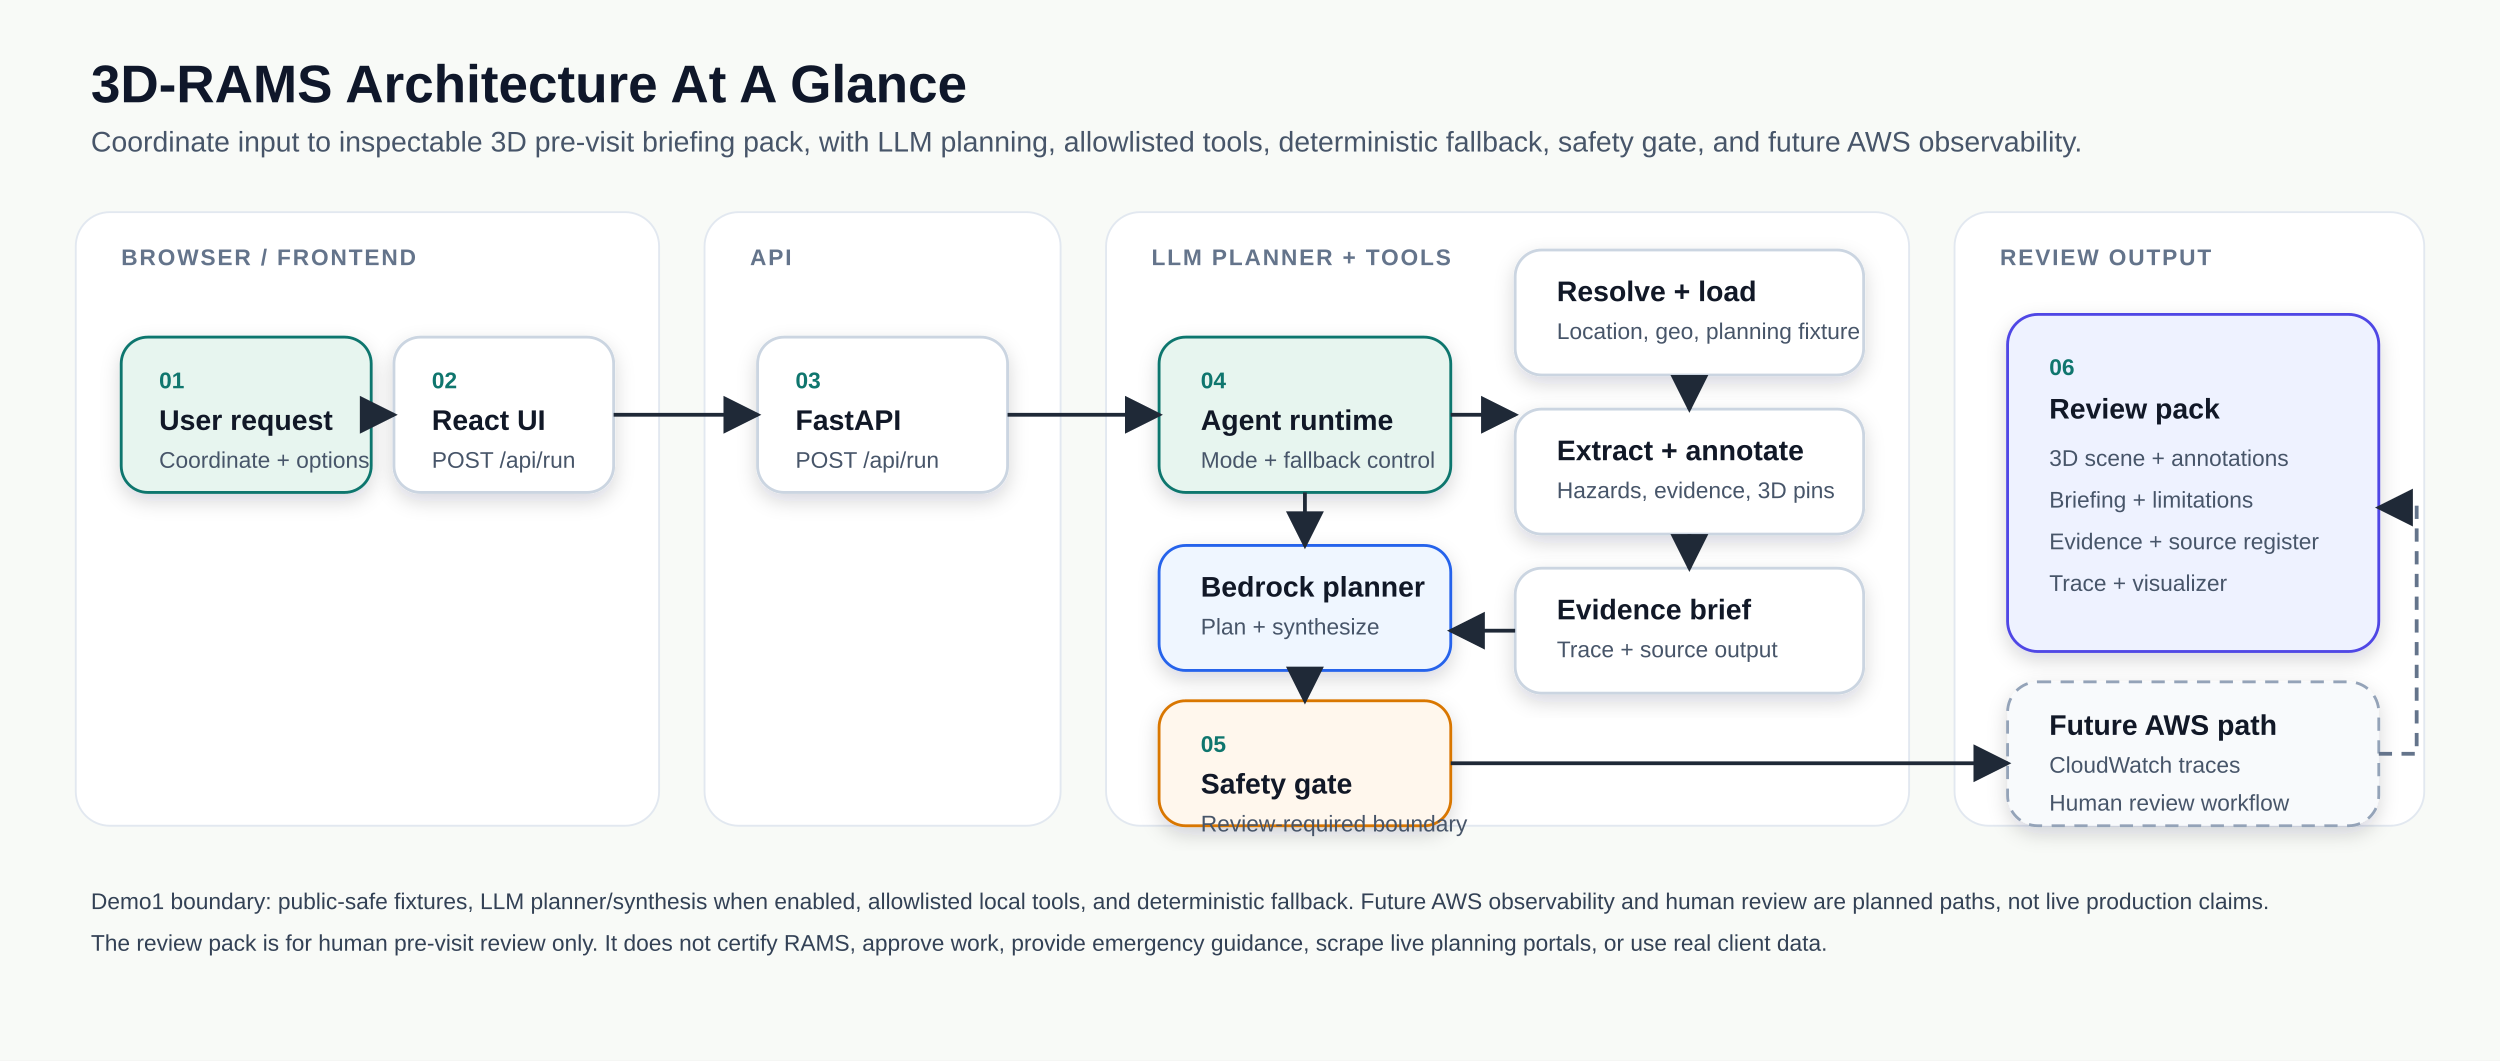
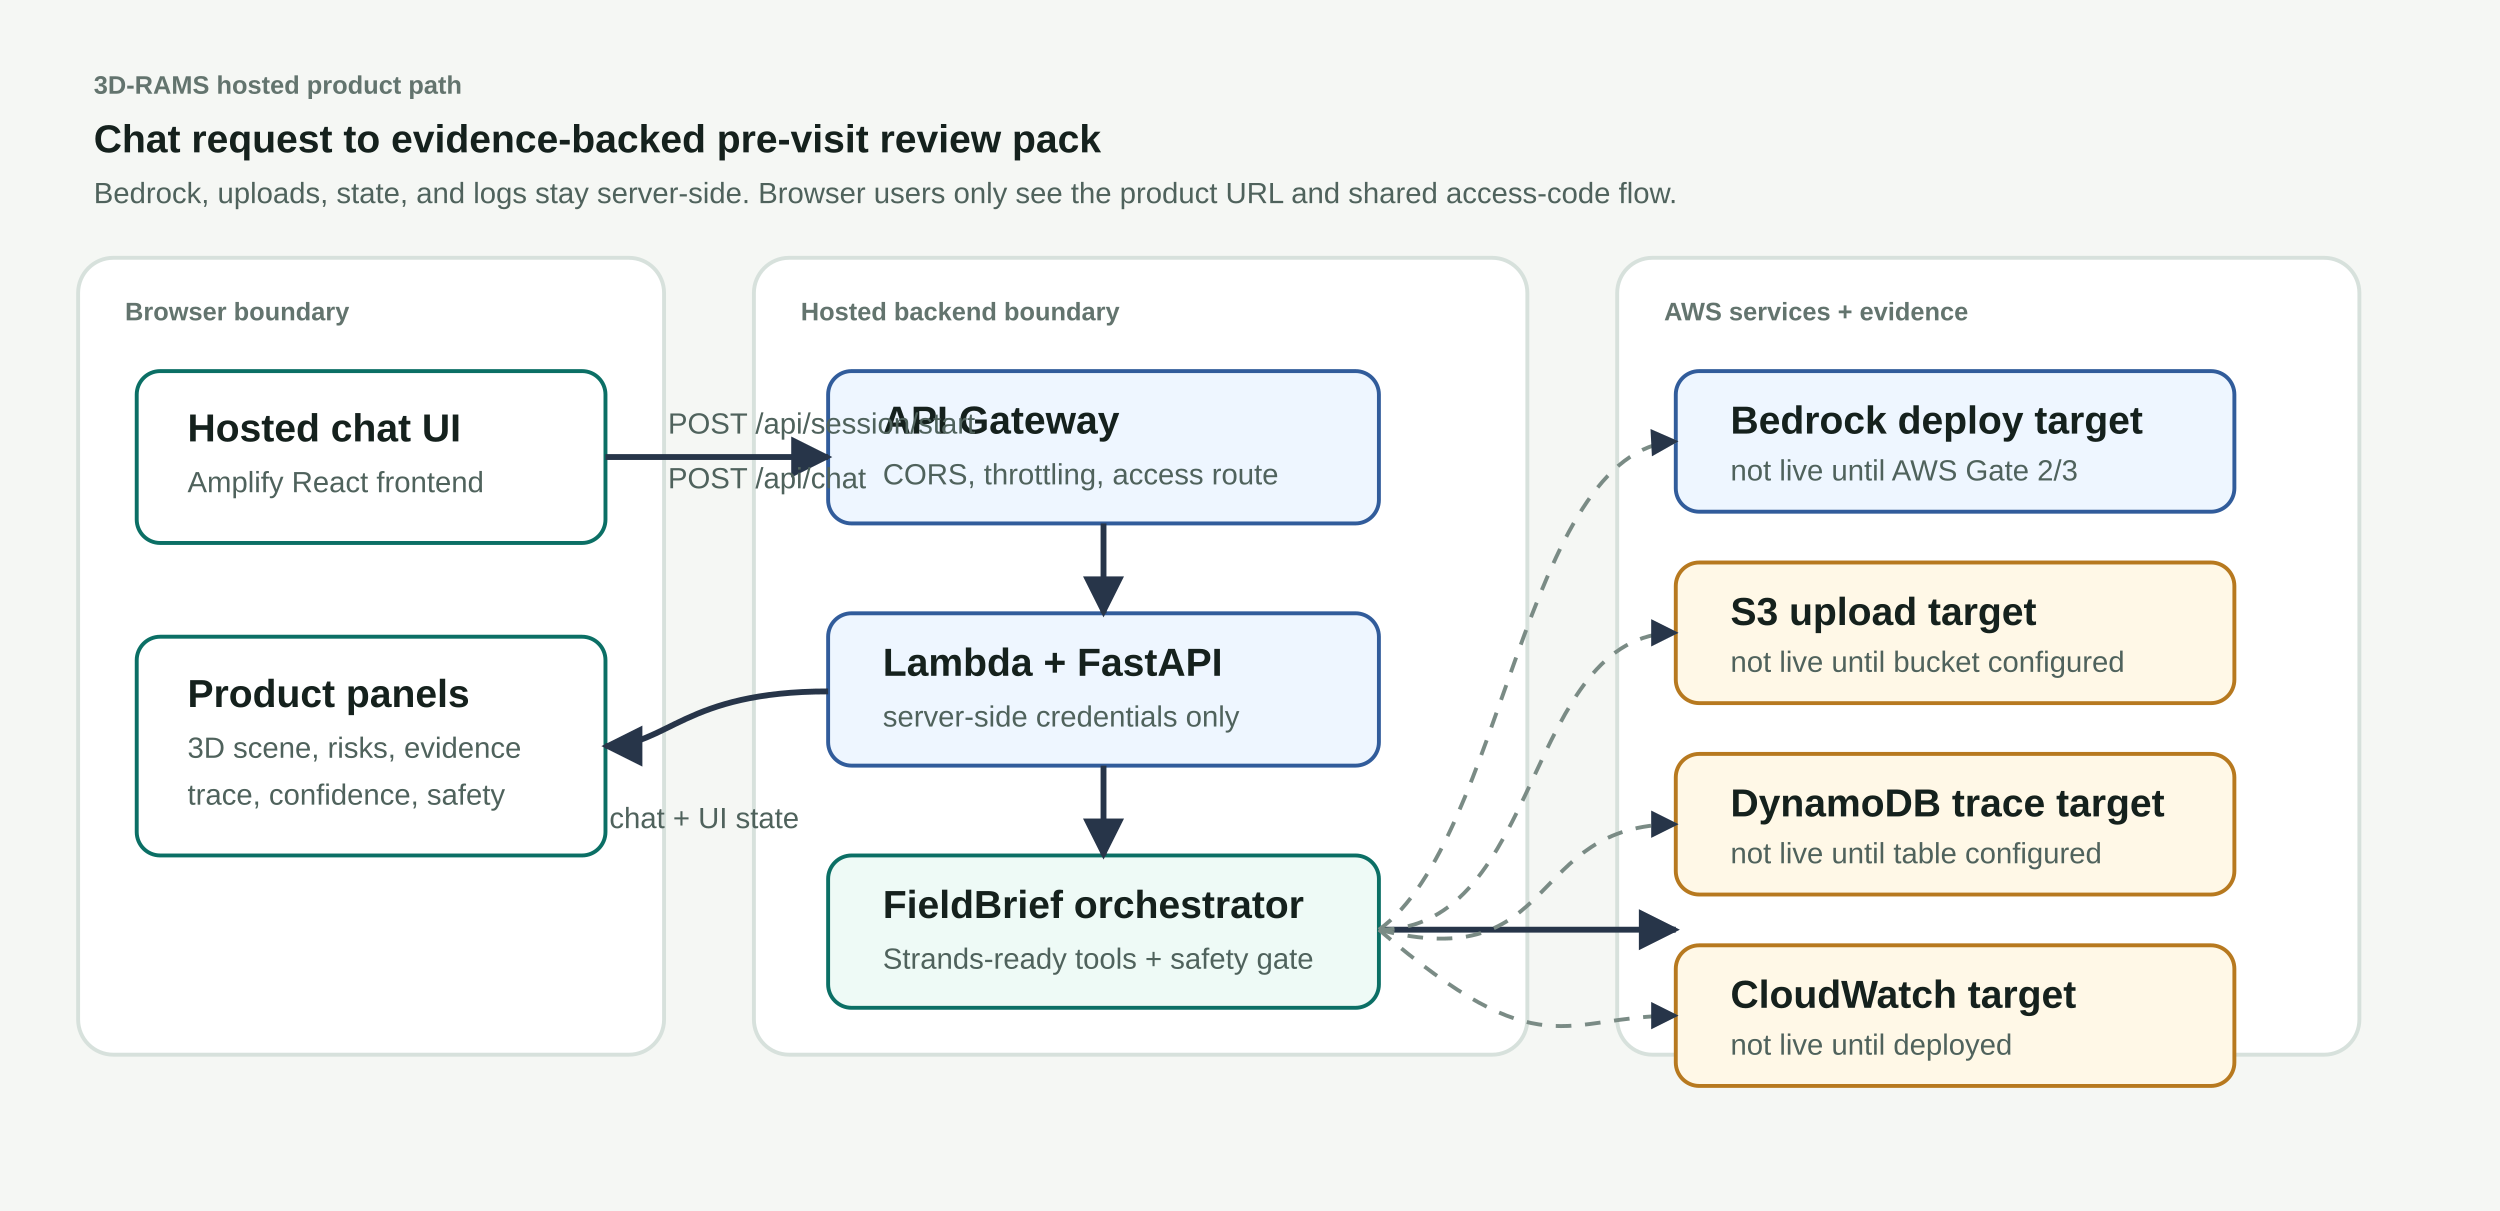
- <svg xmlns="http://www.w3.org/2000/svg" width="1320" height="560" viewBox="0 0 1320 560" role="img" aria-labelledby="title desc">
+ <svg xmlns="http://www.w3.org/2000/svg" width="1280" height="620" viewBox="0 0 1280 620" role="img" aria-labelledby="title desc">
  <defs>
-     <marker id="arrow" markerWidth="10" markerHeight="10" refX="9" refY="5" orient="auto" markerUnits="strokeWidth">
-       <path d="M 0 0 L 10 5 L 0 10 z" fill="#1f2937" />
+     <style>
+       .bg{fill:#f5f7f4}
+       .band{fill:#ffffff;stroke:#d7e1dc;stroke-width:2}
+       .box{fill:#ffffff;stroke:#0b6f65;stroke-width:2;rx:12}
+       .aws{fill:#eef6ff;stroke:#315c9b;stroke-width:2;rx:12}
+       .data{fill:#fff8e7;stroke:#b7791f;stroke-width:2;rx:12}
+       .safe{fill:#eefaf6;stroke:#0b6f65;stroke-width:2;rx:12}
+       .label{font:700 20px Arial,sans-serif;fill:#15211d}
+       .small{font:500 15px Arial,sans-serif;fill:#4f625c}
+       .tiny{font:700 13px Arial,sans-serif;fill:#63746e;text-transform:uppercase}
+       .arrow{stroke:#273549;stroke-width:3;fill:none;marker-end:url(#arrow)}
+       .dash{stroke:#7a8b85;stroke-width:2;stroke-dasharray:8 7;fill:none;marker-end:url(#arrow)}
+     </style>
+     <marker id="arrow" viewBox="0 0 10 10" refX="9" refY="5" markerWidth="7" markerHeight="7" orient="auto-start-reverse">
+       <path d="M 0 0 L 10 5 L 0 10 z" fill="#273549" />
    </marker>
-     <filter id="shadow" x="-10%" y="-20%" width="120%" height="140%">
-       <feDropShadow dx="0" dy="4" stdDeviation="5" flood-color="#0f172a" flood-opacity="0.16" />
-     </filter>
-     <style>
-       .bg { fill: #f8faf7; }
-       .title { fill: #0f172a; font: 700 28px Arial, sans-serif; }
-       .subtitle { fill: #475569; font: 400 15px Arial, sans-serif; }
-       .node { fill: #ffffff; stroke: #cbd5e1; stroke-width: 1.5; filter: url(#shadow); }
-       .node-accent { fill: #e7f5ef; stroke: #0f766e; }
-       .node-ai { fill: #eff6ff; stroke: #2563eb; }
-       .node-safety { fill: #fff7ed; stroke: #d97706; }
-       .node-output { fill: #eef2ff; stroke: #4f46e5; }
-       .node-future { fill: #f8fafc; stroke: #94a3b8; stroke-dasharray: 7 5; }
-       .label { fill: #111827; font: 700 15px Arial, sans-serif; }
-       .small { fill: #475569; font: 400 12px Arial, sans-serif; }
-       .step { fill: #0f766e; font: 700 12px Arial, sans-serif; }
-       .arrow { stroke: #1f2937; stroke-width: 2; fill: none; marker-end: url(#arrow); }
-       .arrow-future { stroke: #64748b; stroke-width: 2; fill: none; stroke-dasharray: 7 5; marker-end: url(#arrow); }
-       .lane { fill: #ffffff; stroke: #e2e8f0; stroke-width: 1; }
-       .lane-title { fill: #64748b; font: 700 12px Arial, sans-serif; letter-spacing: 0.08em; }
-       .note { fill: #334155; font: 400 12px Arial, sans-serif; }
-     </style>
  </defs>
-   <rect class="bg" width="1320" height="560" />
-   <text class="title" x="48" y="54">3D-RAMS Architecture At A Glance</text>
-   <text class="subtitle" x="48" y="80">Coordinate input to inspectable 3D pre-visit briefing pack, with LLM planning, allowlisted tools, deterministic fallback, safety gate, and future AWS observability.</text>
-   <rect class="lane" x="40" y="112" width="308" height="324" rx="18" />
-   <rect class="lane" x="372" y="112" width="188" height="324" rx="18" />
-   <rect class="lane" x="584" y="112" width="424" height="324" rx="18" />
-   <rect class="lane" x="1032" y="112" width="248" height="324" rx="18" />
-   <text class="lane-title" x="64" y="140">BROWSER / FRONTEND</text>
-   <text class="lane-title" x="396" y="140">API</text>
-   <text class="lane-title" x="608" y="140">LLM PLANNER + TOOLS</text>
-   <text class="lane-title" x="1056" y="140">REVIEW OUTPUT</text>
-   <rect class="node node-accent" x="64" y="178" width="132" height="82" rx="14" />
-   <text class="step" x="84" y="205">01</text>
-   <text class="label" x="84" y="227">User request</text>
-   <text class="small" x="84" y="247">Coordinate + options</text>
-   <rect class="node" x="208" y="178" width="116" height="82" rx="14" />
-   <text class="step" x="228" y="205">02</text>
-   <text class="label" x="228" y="227">React UI</text>
-   <text class="small" x="228" y="247">POST /api/run</text>
-   <rect class="node" x="400" y="178" width="132" height="82" rx="14" />
-   <text class="step" x="420" y="205">03</text>
-   <text class="label" x="420" y="227">FastAPI</text>
-   <text class="small" x="420" y="247">POST /api/run</text>
-   <rect class="node node-accent" x="612" y="178" width="154" height="82" rx="14" />
-   <text class="step" x="634" y="205">04</text>
-   <text class="label" x="634" y="227">Agent runtime</text>
-   <text class="small" x="634" y="247">Mode + fallback control</text>
-   <rect class="node" x="800" y="132" width="184" height="66" rx="14" />
-   <text class="label" x="822" y="159">Resolve + load</text>
-   <text class="small" x="822" y="179">Location, geo, planning fixture</text>
-   <rect class="node" x="800" y="216" width="184" height="66" rx="14" />
-   <text class="label" x="822" y="243">Extract + annotate</text>
-   <text class="small" x="822" y="263">Hazards, evidence, 3D pins</text>
-   <rect class="node" x="800" y="300" width="184" height="66" rx="14" />
-   <text class="label" x="822" y="327">Evidence brief</text>
-   <text class="small" x="822" y="347">Trace + source output</text>
-   <rect class="node node-ai" x="612" y="288" width="154" height="66" rx="14" />
-   <text class="label" x="634" y="315">Bedrock planner</text>
-   <text class="small" x="634" y="335">Plan + synthesize</text>
-   <rect class="node node-safety" x="612" y="370" width="154" height="66" rx="14" />
-   <text class="step" x="634" y="397">05</text>
-   <text class="label" x="634" y="419">Safety gate</text>
-   <text class="small" x="634" y="439">Review-required boundary</text>
-   <rect class="node node-output" x="1060" y="166" width="196" height="178" rx="16" />
-   <text class="step" x="1082" y="198">06</text>
-   <text class="label" x="1082" y="221">Review pack</text>
-   <text class="small" x="1082" y="246">3D scene + annotations</text>
-   <text class="small" x="1082" y="268">Briefing + limitations</text>
-   <text class="small" x="1082" y="290">Evidence + source register</text>
-   <text class="small" x="1082" y="312">Trace + visualizer</text>
-   <rect class="node node-future" x="1060" y="360" width="196" height="76" rx="16" />
-   <text class="label" x="1082" y="388">Future AWS path</text>
-   <text class="small" x="1082" y="408">CloudWatch traces</text>
-   <text class="small" x="1082" y="428">Human review workflow</text>
-   <path class="arrow" d="M196 219 H208" />
-   <path class="arrow" d="M324 219 H400" />
-   <path class="arrow" d="M532 219 H612" />
-   <path class="arrow" d="M766 219 H800" />
-   <path class="arrow" d="M892 198 V216" />
-   <path class="arrow" d="M892 282 V300" />
-   <path class="arrow" d="M800 333 H766" />
-   <path class="arrow" d="M689 260 V288" />
-   <path class="arrow" d="M689 354 V370" />
-   <path class="arrow" d="M766 403 H1060" />
-   <path class="arrow-future" d="M1256 398 H1276 V268 H1256" />
-   <text class="note" x="48" y="480">Demo1 boundary: public-safe fixtures, LLM planner/synthesis when enabled, allowlisted local tools, and deterministic fallback. Future AWS observability and human review are planned paths, not live production claims.</text>
-   <text class="note" x="48" y="502">The review pack is for human pre-visit review only. It does not certify RAMS, approve work, provide emergency guidance, scrape live planning portals, or use real client data.</text>
+   <rect class="bg" width="1280" height="620" />
+   <text class="tiny" x="48" y="48">3D-RAMS hosted product path</text>
+   <text class="label" x="48" y="78">Chat request to evidence-backed pre-visit review pack</text>
+   <text class="small" x="48" y="104">Bedrock, uploads, state, and logs stay server-side. Browser users only see the product URL and shared access-code flow.</text>
+   <rect class="band" x="40" y="132" width="300" height="408" rx="18" />
+   <text class="tiny" x="64" y="164">Browser boundary</text>
+   <rect class="box" x="70" y="190" width="240" height="88" />
+   <text class="label" x="96" y="226">Hosted chat UI</text>
+   <text class="small" x="96" y="252">Amplify React frontend</text>
+   <rect class="box" x="70" y="326" width="240" height="112" />
+   <text class="label" x="96" y="362">Product panels</text>
+   <text class="small" x="96" y="388">3D scene, risks, evidence</text>
+   <text class="small" x="96" y="412">trace, confidence, safety</text>
+   <rect class="band" x="386" y="132" width="396" height="408" rx="18" />
+   <text class="tiny" x="410" y="164">Hosted backend boundary</text>
+   <rect class="aws" x="424" y="190" width="282" height="78" />
+   <text class="label" x="452" y="222">API Gateway</text>
+   <text class="small" x="452" y="248">CORS, throttling, access route</text>
+   <rect class="aws" x="424" y="314" width="282" height="78" />
+   <text class="label" x="452" y="346">Lambda + FastAPI</text>
+   <text class="small" x="452" y="372">server-side credentials only</text>
+   <rect class="safe" x="424" y="438" width="282" height="78" />
+   <text class="label" x="452" y="470">FieldBrief orchestrator</text>
+   <text class="small" x="452" y="496">Strands-ready tools + safety gate</text>
+   <rect class="band" x="828" y="132" width="380" height="408" rx="18" />
+   <text class="tiny" x="852" y="164">AWS services + evidence</text>
+   <rect class="aws" x="858" y="190" width="286" height="72" />
+   <text class="label" x="886" y="222">Bedrock deploy target</text>
+   <text class="small" x="886" y="246">not live until AWS Gate 2/3</text>
+   <rect class="data" x="858" y="288" width="286" height="72" />
+   <text class="label" x="886" y="320">S3 upload target</text>
+   <text class="small" x="886" y="344">not live until bucket configured</text>
+   <rect class="data" x="858" y="386" width="286" height="72" />
+   <text class="label" x="886" y="418">DynamoDB trace target</text>
+   <text class="small" x="886" y="442">not live until table configured</text>
+   <rect class="data" x="858" y="484" width="286" height="72" />
+   <text class="label" x="886" y="516">CloudWatch target</text>
+   <text class="small" x="886" y="540">not live until deployed</text>
+   <path class="arrow" d="M310 234 H424" />
+   <path class="arrow" d="M565 268 V314" />
+   <path class="arrow" d="M565 392 V438" />
+   <path class="arrow" d="M706 476 H858" />
+   <path class="dash" d="M706 476 C770 430 780 230 858 226" />
+   <path class="dash" d="M706 476 C790 476 780 324 858 324" />
+   <path class="dash" d="M706 476 C800 500 780 422 858 422" />
+   <path class="dash" d="M706 476 C790 548 800 520 858 520" />
+   <path class="arrow" d="M424 354 C350 354 342 382 310 382" />
+   <text class="small" x="342" y="222">POST /api/session/start</text>
+   <text class="small" x="342" y="250">POST /api/chat</text>
+   <text class="small" x="312" y="424">chat + UI state</text>
</svg>
